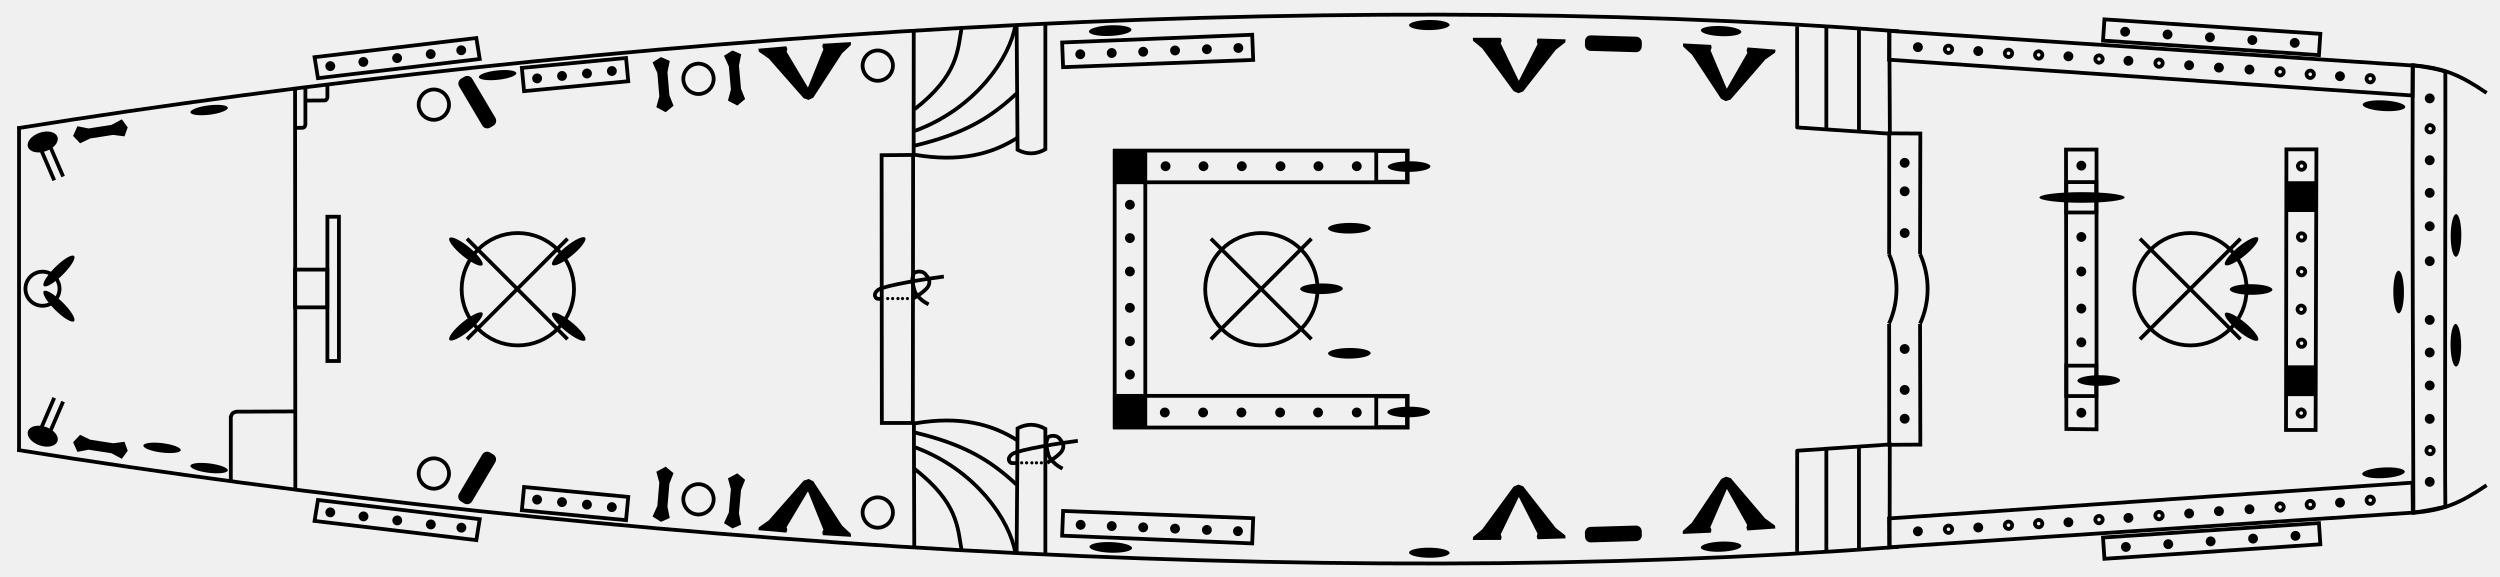
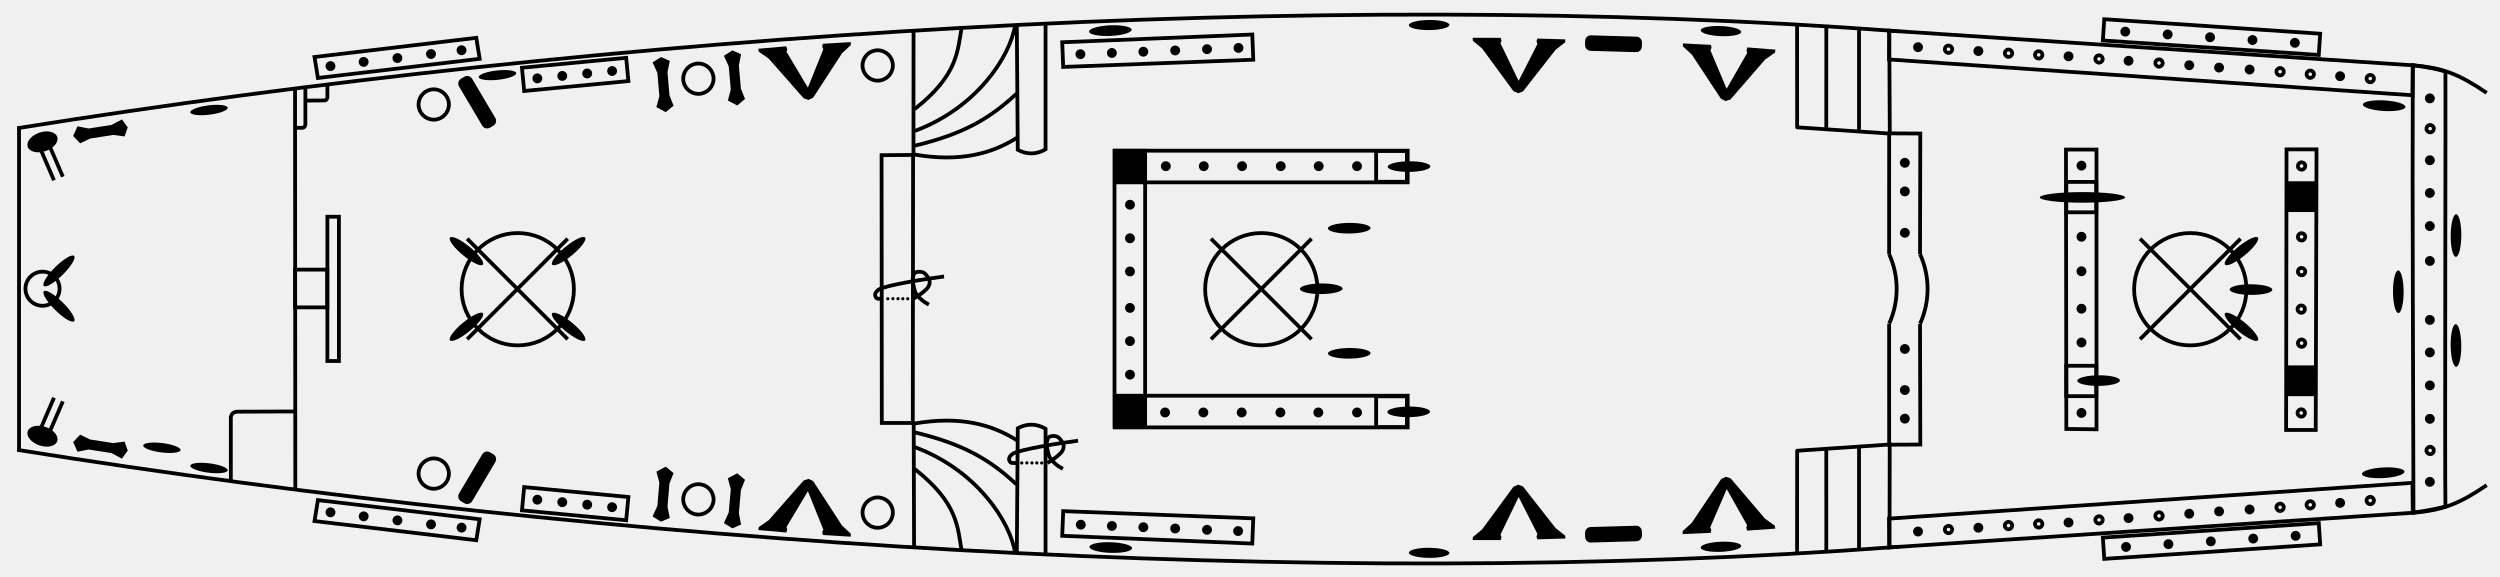
<svg xmlns="http://www.w3.org/2000/svg" xmlns:ns2="https://github.com/jolaf/rigging" xmlns:xlink="http://www.w3.org/1999/xlink" version="1.1" viewBox="1 -24 659 152">
  <defs>
-     <rect id="deckMask" x="277.3" y="-.809" width="220.7" height="146.6" fill="currentColor" />
+     <rect id="deckMask" x="277.27" y="-.809" width="220.71" height="146.64" fill="currentColor" />
    <g id="mastMask" stroke="currentColor">
-       <path d="m425.1 59.52 26.5 26.5z" />
-       <path d="m451.6 59.52-26.5 26.5z" />
-     </g>
-     <circle id="pipe" cx="160.9" cy="398.1" r="4" stroke="currentColor" />
+       <path d="m425.11 59.525 26.5 26.5z" />
+       <path d="m451.61 59.525-26.5 26.5z" />
+     </g>
+     <circle id="pipe" cx="160.87" cy="398.09" r="4" stroke="currentColor" />
    <g id="pin">
-       <circle transform="rotate(-8.297)" cx="567.5" cy="28.15" r="2.7" fill="#fff" fill-opacity="9.999e-5" />
-       <circle transform="rotate(-8.297)" cx="567.5" cy="28.15" r="1.3" fill="currentColor" />
-     </g>
-     <circle id="pinhole" transform="rotate(-8.297)" cx="607.2" cy="138.8" r=".974" fill="none" stroke="currentColor" />
-     <ellipse id="cleat" transform="rotate(89.51)" cx="3.721" cy="-575.4" rx="1.4" ry="5.615" fill="currentColor" />
-     <rect id="lcleat" x="396.5" y="72.32" width="4" height="15" ry="1.5" fill="currentColor" />
-     <path id="xcleat" transform="matrix(.8824 0 0 1.005 -152.6 -25.95)" d="m215.3 40.28-0.959-2.798v-6.102l0.959-2.893-2.499-1.196-2.652 1.196 1.162 2.893v6.102l-1.161 2.798 2.652 1.514z" fill="currentColor" />
-     <path id="kevel" d="m426.3 54.27-8.424-11.11-2.479-2.004-0.067-0.781 7.404-0.102 0.204 0.747-0.238 0.713 4.927 9.807 4.791-9.773-0.238-0.713 0.204-0.747 7.404 0.102-0.067 0.781-2.479 2.004-8.424 11.11-1.259 0.492z" fill="currentColor" />
-     <rect id="fist" transform="translate(-36.94 -367.6)" x="324.1" y="408.3" width="8.109" height="8.109" fill="currentColor" />
-     <g id="tackle" transform="matrix(-1 0 0 1 657.1 84.97)">
-       <ellipse transform="rotate(-18.75 -1132 -71.94)" cx="-74.06" cy="420.4" rx="4.104" ry="2.557" fill="currentColor" />
-       <path transform="translate(-36.94 -367.6)" d="m61.96 411.7 3.977 9.218" stroke="currentColor" />
-       <path transform="translate(-36.94 -367.6)" d="m59.62 412.7 3.977 9.218" stroke="currentColor" />
-     </g>
-     <g id="knot" transform="translate(380 -105.3)">
-       <path d="m298.7 455.2c-3.993 0.489-15.46 2.284-17.27 3.472-0.874 0.684-1.281 1.456-0.505 2.273 0.295 0.218 1.515 0.126 1.515 0.126" fill="none" stroke="currentColor" />
-       <path d="m290.6 461s1.792-1.092 2.589-1.768c0.499-0.424 1.088-0.913 1.357-1.421s0.393-0.888 0.316-1.452c-0.077-0.564-0.8-1.72-1.438-2.147-0.638-0.427-1.581-0.414-2.192-0.158-0.612 0.256-0.566 0.713-0.758 1.357s0.115 1.993 0.284 2.715 0.251 1.043 0.6 1.61 0.988 1.204 1.547 1.673 1.768 1.136 1.768 1.136" fill="none" stroke="currentColor" />
-       <circle cx="283.9" cy="461" r=".426" fill="currentColor" />
-       <circle cx="285.2" cy="461" r=".426" fill="currentColor" />
-       <circle cx="286.6" cy="461" r=".426" fill="currentColor" />
-       <circle cx="287.8" cy="461" r=".426" fill="currentColor" />
-       <circle cx="289.1" cy="461" r=".426" fill="currentColor" />
+       <circle transform="rotate(-8.2973)" cx="567.54" cy="28.152" r="2.7" fill="#fff" fill-opacity="9.999e-5" />
+       <circle transform="rotate(-8.2973)" cx="567.54" cy="28.152" r="1.3" fill="currentColor" />
+     </g>
+     <circle id="pinhole" transform="rotate(-8.2973)" cx="607.21" cy="138.78" r=".974" fill="none" stroke="currentColor" />
+     <ellipse id="cleat" transform="rotate(89.51)" cx="3.721" cy="-575.37" rx="1.4" ry="5.615" fill="currentColor" />
+     <rect id="lcleat" x="396.5" y="72.319" width="4" height="15" ry="1.5" fill="currentColor" />
+     <path id="xcleat" transform="matrix(.88236 0 0 1.0046 -152.59 -25.947)" d="m215.31 40.277-0.959-2.798v-6.102l0.959-2.893-2.499-1.196-2.652 1.196 1.162 2.893v6.102l-1.161 2.798 2.652 1.514z" fill="currentColor" />
+     <path id="kevel" d="m426.26 54.267-8.424-11.107-2.479-2.004-0.067-0.781 7.404-0.102 0.204 0.747-0.238 0.713 4.927 9.807 4.791-9.773-0.238-0.713 0.204-0.747 7.404 0.102-0.067 0.781-2.479 2.004-8.424 11.107-1.259 0.492z" fill="currentColor" />
+     <rect id="fist" transform="translate(-36.94 -367.63)" x="324.1" y="408.34" width="8.109" height="8.109" fill="currentColor" />
+     <g id="tackle" transform="matrix(-1 0 0 1 657.06 84.968)">
+       <ellipse transform="rotate(-18.749 -1131.9 -71.94)" cx="-74.057" cy="420.37" rx="4.104" ry="2.557" fill="currentColor" />
+       <path transform="translate(-36.94 -367.63)" d="m61.959 411.73 3.978 9.218" stroke="currentColor" />
+       <path transform="translate(-36.94 -367.63)" d="m59.623 412.68 3.978 9.218" stroke="currentColor" />
+     </g>
+     <g id="knot" transform="translate(380.03 -105.31)">
+       <path d="m298.72 455.17c-3.993 0.489-15.46 2.284-17.267 3.472-0.874 0.684-1.281 1.456-0.505 2.273 0.295 0.218 1.515 0.126 1.515 0.126" fill="none" stroke="currentColor" />
+       <path d="m290.64 461.04s1.792-1.092 2.588-1.768c0.499-0.424 1.088-0.913 1.357-1.421s0.393-0.888 0.316-1.452c-0.077-0.564-0.8-1.72-1.438-2.147-0.638-0.427-1.581-0.414-2.192-0.158-0.612 0.256-0.566 0.713-0.758 1.357s0.115 1.993 0.284 2.715 0.251 1.043 0.6 1.61 0.988 1.204 1.547 1.673 1.768 1.136 1.768 1.136" fill="none" stroke="currentColor" />
+       <circle cx="283.88" cy="461.04" r=".426" fill="currentColor" />
+       <circle cx="285.23" cy="461.01" r=".426" fill="currentColor" />
+       <circle cx="286.57" cy="461.03" r=".426" fill="currentColor" />
+       <circle cx="287.85" cy="461.03" r=".426" fill="currentColor" />
+       <circle cx="289.14" cy="461.04" r=".426" fill="currentColor" />
    </g>
  </defs>
  <g transform="translate(0 -20.6)">
    <g id="drawing">
-       <g id="portDrawing" transform="translate(-36.92 -367.6)" fill="none" stroke="currentColor">
-         <path d="m42.52 398c154.6-24.72 342.3-37.19 495.9-25.54m135.5 8.962c8.188 0.64 12.49 2.549 19.47 7.271" />
-         <path transform="rotate(3.862)" d="m559.8 335.4 138.3-0.186 0.451 7.89-138.3-0.12z" />
-         <rect transform="matrix(.9978 .06694 -.06659 .9978 0 0)" x="615.9" y="328.8" width="57.04" height="5.615" stroke-linecap="round" />
-         <rect class="filled" x="582.6" y="412.2" width="7.895" height="8.012" />
-         <path d="m535.9 431.2 0.013-31.85 8.206 0.049-0.072 31.8" />
-         <g transform="translate(15.04 366.5)">
-           <path d="m496.6 4.622 0.018 26.67 24.7 1.671" stroke-linejoin="round" />
-           <path d="m512.9 32.74v-27.13" />
-           <path d="m504.3 31.79 6e-3 -26.72" />
+       <g id="portDrawing" transform="translate(-36.919 -367.63)" fill="none" stroke="currentColor">
+         <path d="m42.518 398.02c154.59-24.72 342.25-37.19 495.89-25.536m135.53 8.963c8.188 0.64 12.488 2.55 19.468 7.271" />
+         <path class="rail" transform="rotate(3.8619)" d="m559.78 335.37 138.31-0.186 0.451 7.89-138.3-0.12z" />
+         <rect class="rail" transform="matrix(.99776 .066935 -.06659 .99778 0 0)" x="615.88" y="328.8" width="57.042" height="5.615" stroke-linecap="round" />
+         <rect class="solid" x="582.6" y="412.18" width="7.895" height="8.012" />
+         <path class="rail" d="m535.89 431.23 0.013-31.846 8.207 0.049-0.072 31.797" />
+         <g class="solid" transform="translate(15.038 366.5)">
+           <path d="m496.59 4.622 0.018 26.671 24.696 1.671" stroke-linejoin="round" />
+           <path d="m512.92 32.737v-27.13" />
+           <path d="m504.29 31.792 6e-3 -26.716" />
        </g>
-         <rect class="filled" x="400.7" y="404" width="8.109" height="8.109" />
-         <rect x="331.8" y="403.9" width="77.18" height="8.348" />
-         <path d="m317.9 375.4 50.1-2.045 0.262 6.643-50.11 1.907z" />
-         <path d="m305.9 370.6 0.253 33.08c2.441 1.306 4.882 1.261 7.324-0.126v-33.34" />
-         <path d="m279.1 405c11.72 2.006 20.15-0.133 26.9-4.419" />
-         <path d="m279 402.6c12.58-3.001 19.72-7.042 26.84-13.72" />
-         <path d="m279.1 398.7c16.01-5.945 25.1-19.22 26.52-28.11" />
-         <path d="m279 393c11.48-8.995 11.33-15.34 12.44-21.74" />
-         <use transform="translate(108.4 -16.6)" xlink:href="#pipe" />
-         <use transform="translate(61.14 -13.12)" xlink:href="#pipe" />
-         <rect transform="rotate(-5.435)" x="138.5" y="397" width="27.59" height="6.154" />
-         <rect transform="matrix(.9931 -.1177 .1597 .9872 0 0)" x="58.77" y="391.2" width="42.94" height="5.599" ry="0" />
+         <rect class="solid" x="400.67" y="404.03" width="8.109" height="8.109" />
+         <rect class="rail" x="331.8" y="403.95" width="77.184" height="8.348" />
+         <path class="rail" d="m317.92 375.37 50.101-2.045 0.262 6.643-50.107 1.907z" />
+         <g class="solid">
+           <path d="m305.95 370.64 0.253 33.082c2.441 1.306 4.882 1.261 7.324-0.126v-33.335" />
+           <path d="m279.05 404.98c11.722 2.006 20.149-0.133 26.895-4.419" />
+           <path d="m279.02 402.64c12.578-3.001 19.725-7.042 26.841-13.718" />
+           <path d="m279.05 398.75c16.006-5.946 25.097-19.221 26.516-28.111" />
+           <path d="m278.99 393.01c11.483-8.995 11.331-15.34 12.443-21.742" />
+         </g>
+         <use transform="translate(108.41 -16.604)" xlink:href="#pipe" />
+         <use transform="translate(61.144 -13.115)" xlink:href="#pipe" />
+         <rect class="rail" transform="rotate(-5.4351)" x="138.53" y="396.99" width="27.593" height="6.154" />
+         <rect class="rail" transform="matrix(.99305 -.11767 .15968 .98717 0 0)" x="58.768" y="391.19" width="42.94" height="5.599" ry="0" />
        <use transform="translate(-8.618 -6.316)" xlink:href="#pipe" />
      </g>
-       <use transform="matrix(1 0 0 -1 0 145.6)" xlink:href="#portDrawing" />
-       <path d="m645.6 15.45c-3.876-1.16-8.605-1.635-8.605-1.635-0.16 38.87 0.115 82.34 0.176 117.9 0 0 3.887-0.462 8.424-1.564-0.182-8.555 0.077-111.2 4e-3 -114.7z" fill="none" stroke="currentColor" />
-       <path d="m603.7 35.98h7.908l-0.217 73.96h-7.8z" fill="none" stroke="currentColor" />
-       <circle cx="578.4" cy="72.84" r="14.81" fill="none" stroke="currentColor" />
-       <path d="m545.6 36.03h8.047v73.74l-7.955-0.091z" fill="none" stroke="currentColor" />
-       <g transform="translate(-44.16 -367.6)" fill="none" stroke="currentColor">
-         <path d="m551.3 431.2c1.304 2.875 1.979 5.996 1.979 9.164 0 3.167-0.675 6.288-1.979 9.164" />
-         <path d="m543.1 431.2c1.304 2.875 1.979 5.996 1.979 9.164 0 3.167-0.675 6.288-1.979 9.164" />
-       </g>
-       <path d="m499.1 140.6 0.05-27.33m0.022-81.02-0.143-27.54" fill="none" stroke="currentColor" />
-       <circle cx="333.5" cy="72.84" r="14.81" fill="none" stroke="currentColor" />
-       <path d="m302.9 109.1h-8.075v-72.72h8.075z" fill="none" stroke="currentColor" />
-       <path d="m242 140.8-0.103-33.1m-0.06-69.96 0.024-33.48" fill="none" stroke="currentColor" />
-       <path d="m241.7 37.44-8.306 0.069c-4e-3 16.81 0.062 53.78 0.058 70.58h8.168c4e-3 -16.81 0.076-53.85 0.08-70.65z" fill="none" stroke="currentColor" />
-       <circle cx="137.5" cy="72.84" r="14.81" fill="none" stroke="currentColor" />
-       <rect x="87.3" y="53.73" width="3.041" height="38.03" fill="none" stroke="currentColor" />
-       <rect x="78.79" y="67.67" width="8.482" height="9.949" fill="none" stroke="currentColor" />
-       <path d="m87.3 19.03v3.28c-0.175 0.713-0.438 0.672-0.685 0.766l-5.025 0.035" fill="none" stroke="currentColor" />
-       <path d="m81.5 19.33v10.18c-0.175 0.713-0.438 0.672-0.685 0.766l-2.226 0.035" fill="none" stroke="currentColor" />
-       <path d="m78.85 125.8-0.072-106.2" fill="none" stroke="currentColor" />
-       <path d="m61.84 123.3v-16.81c0.389-1.278 0.973-1.205 1.523-1.374l15.25-0.062" fill="none" stroke="currentColor" />
-       <circle cx="12.2" cy="72.71" r="4.495" fill="none" stroke="currentColor" />
-       <path d="m6.016 115.7v-85.79" fill="none" stroke="currentColor" />
+       <use transform="matrix(1 0 0 -1 0 145.58)" xlink:href="#portDrawing" />
+       <path class="rail" d="m645.62 15.449c-3.876-1.16-8.604-1.635-8.604-1.635-0.16 38.87 0.115 82.335 0.176 117.9 0 0 3.887-0.461 8.424-1.564-0.182-8.555 0.077-111.18 4e-3 -114.71z" fill="none" stroke="currentColor" />
+       <path class="rail" d="m603.73 35.978h7.908l-0.217 73.963h-7.8z" fill="none" stroke="currentColor" />
+       <circle class="solid" cx="578.36" cy="72.838" r="14.805" fill="none" stroke="currentColor" />
+       <path class="rail" d="m545.59 36.028h8.047v73.736l-7.955-0.091z" fill="none" stroke="currentColor" />
+       <g class="solid" transform="translate(-44.16 -367.63)" fill="none" stroke="currentColor">
+         <path d="m551.29 431.23c1.304 2.876 1.979 5.997 1.979 9.164 0 3.167-0.675 6.288-1.979 9.164" />
+         <path d="m543.14 431.23c1.304 2.876 1.979 5.997 1.979 9.164 0 3.167-0.675 6.288-1.979 9.164" />
+       </g>
+       <path d="m499.08 140.58 0.05-27.332m0.022-81.024-0.143-27.537" fill="none" stroke="currentColor" />
+       <circle class="solid " cx="333.48" cy="72.838" r="14.805" fill="none" stroke="currentColor" />
+       <path class="rail" d="m302.86 109.06h-8.075v-72.72h8.075z" fill="none" stroke="currentColor" />
+       <path d="m241.95 140.83-0.103-33.102m-0.06-69.962 0.024-33.476" fill="none" stroke="currentColor" />
+       <path class="solid" d="m241.69 37.439-8.306 0.069c-4e-3 16.806 0.062 53.776 0.058 70.582h8.168c4e-3 -16.806 0.076-53.845 0.08-70.651z" fill="none" stroke="currentColor" />
+       <circle class="solid" cx="137.48" cy="72.838" r="14.805" fill="none" stroke="currentColor" />
+       <rect class="solid" x="87.298" y="53.73" width="3.041" height="38.031" fill="none" stroke="currentColor" />
+       <rect class="solid" x="78.789" y="67.672" width="8.482" height="9.949" fill="none" stroke="currentColor" />
+       <path class="solid" d="m87.296 19.031v3.28c-0.175 0.713-0.438 0.672-0.685 0.766l-5.025 0.035" fill="none" stroke="currentColor" />
+       <path class="solid" d="m81.496 19.331v10.18c-0.175 0.713-0.438 0.672-0.685 0.766l-2.225 0.035" fill="none" stroke="currentColor" />
+       <path d="m78.845 125.85-0.072-106.2" fill="none" stroke="currentColor" />
+       <path class="solid" d="m61.845 123.31v-16.814c0.389-1.278 0.973-1.205 1.523-1.374l15.251-0.062" fill="none" stroke="currentColor" />
+       <circle class="solid" cx="12.204" cy="72.707" r="4.495" fill="none" stroke="currentColor" />
+       <path d="m6.016 115.68v-85.785" fill="none" stroke="currentColor" />
    </g>
  </g>
  <g transform="translate(0 -20.6)" display="none">
    <g id="deckMasks" class="modeDependent which" fill="#fff">
-       <use class="deckMask" transform="matrix(.7178 0 0 1 299.4 0)" ns2:deck="fore" xlink:href="#deckMask" />
-       <use class="deckMask" transform="matrix(1.003 0 0 1 -.802 0)" ns2:deck="main" xlink:href="#deckMask" />
-       <use class="deckMask" transform="matrix(1.231 0 0 1 -335.9 0)" ns2:deck="stern" xlink:href="#deckMask" />
+       <use class="deckMask" transform="matrix(.71785 0 0 1 299.43 0)" ns2:deck="fore" xlink:href="#deckMask" />
+       <use class="deckMask" transform="matrix(1.0026 0 0 1 -.80202 0)" ns2:deck="main" xlink:href="#deckMask" />
+       <use class="deckMask" transform="matrix(1.2311 0 0 1 -335.88 0)" ns2:deck="stern" xlink:href="#deckMask" />
    </g>
  </g>
  <g transform="translate(0 -20.6)">
    <g id="mastMasks" class="modeDependent where" stroke="#f00">
      <use class="mastMask" transform="translate(140)" ns2:mast="fore" xlink:href="#mastMask" />
-       <use class="mastMask" transform="translate(-104.9)" ns2:mast="main" xlink:href="#mastMask" />
-       <use class="mastMask" transform="translate(-301)" ns2:mast="mizzen" xlink:href="#mastMask" />
+       <use class="mastMask" transform="translate(-104.89)" ns2:mast="main" xlink:href="#mastMask" />
+       <use class="mastMask" transform="translate(-300.97)" ns2:mast="mizzen" xlink:href="#mastMask" />
    </g>
  </g>
  <g transform="translate(0 -20.6)">
-     <g id="points" transform="translate(.0203 -7.142e-6)">
+     <g id="points" transform="translate(.020296 -7.1416e-6)">
      <g ns2:deck="fore" ns2:rail="behindFront" ns2:side="port">
-         <use transform="rotate(-89.1 642.3 -8.334)" xlink:href="#cleat" />
+         <use transform="rotate(-89.1 642.3 -8.3336)" xlink:href="#cleat" />
      </g>
      <g ns2:deck="fore" ns2:rail="behindFront" ns2:side="starboard">
-         <use transform="rotate(269.9 656.2 6.802)" xlink:href="#cleat" />
+         <use transform="rotate(269.9 656.23 6.8018)" xlink:href="#cleat" />
      </g>
      <g transform="translate(0 -1.125)" ns2:deck="fore" ns2:isAcross="true" ns2:rail="frontRail" ns2:side="port">
-         <use transform="translate(75.83 120.6)" xlink:href="#pin" />
-         <use transform="translate(75.83 111.4)" xlink:href="#pin" />
-         <use transform="translate(75.83 102.6)" xlink:href="#pin" />
-         <use transform="translate(75.83 94.01)" xlink:href="#pin" />
-         <use transform="translate(20.68 -18.06)" xlink:href="#pinhole" />
-         <use transform="translate(75.83 77.7)" xlink:href="#pin" />
-       </g>
-       <g transform="translate(.0003198 41.65)" ns2:deck="fore" ns2:isAcross="true" ns2:rail="frontRail" ns2:side="starboard">
-         <use transform="translate(75.83 93.32)" xlink:href="#pin" />
-         <use transform="translate(75.83 101.9)" xlink:href="#pin" />
-         <use transform="translate(75.83 110.6)" xlink:href="#pin" />
-         <use transform="translate(75.83 119.4)" xlink:href="#pin" />
-         <use transform="translate(20.68 23.99)" xlink:href="#pinhole" />
-         <use transform="translate(75.83 136)" xlink:href="#pin" />
-       </g>
-       <g transform="rotate(90 336.1 324.4)" ns2:deck="fore" ns2:rail="onDeckFront" ns2:side="center">
-         <use transform="rotate(.241 -6431 -116513)" xlink:href="#cleat" />
-       </g>
-       <g transform="rotate(-33.82 358.5 -866.8)" ns2:deck="fore" ns2:rail="onDeckFront" ns2:side="port">
-         <use transform="rotate(37.61 293.8 -704.8)" xlink:href="#cleat" />
-       </g>
-       <g transform="rotate(-3 2152 -10313)" ns2:deck="fore" ns2:rail="onDeckFront" ns2:side="starboard">
-         <use transform="rotate(.241 -6431 -116513)" xlink:href="#cleat" />
-       </g>
-       <g transform="rotate(3.868 821.9 -178.4)" ns2:deck="fore" ns2:rail="sideRail" ns2:side="port">
-         <use transform="translate(18.55 -19.6)" xlink:href="#pinhole" />
-         <use transform="translate(65.8 84.05)" xlink:href="#pin" />
-         <use transform="translate(2.688 -19.69)" xlink:href="#pinhole" />
-         <use transform="translate(-5.286 -19.81)" xlink:href="#pinhole" />
-         <use transform="translate(41.88 83.91)" xlink:href="#pin" />
-         <use transform="translate(33.81 83.94)" xlink:href="#pin" />
-         <use transform="translate(25.93 83.85)" xlink:href="#pin" />
-         <use transform="translate(-37.28 -19.94)" xlink:href="#pinhole" />
-         <use transform="translate(9.886 83.76)" xlink:href="#pin" />
-         <use transform="translate(-53.13 -19.94)" xlink:href="#pinhole" />
-         <use transform="translate(-5.975 83.65)" xlink:href="#pin" />
-         <use transform="translate(-69.08 -19.94)" xlink:href="#pinhole" />
-         <use transform="translate(-77.04 -19.84)" xlink:href="#pinhole" />
-         <use transform="translate(-29.78 83.87)" xlink:href="#pin" />
-         <use transform="translate(-92.89 -19.83)" xlink:href="#pinhole" />
-         <use transform="translate(-45.72 83.92)" xlink:href="#pin" />
-       </g>
-       <g transform="matrix(.9978 -.0666 -.0666 -.9978 -10.23 201.1)" ns2:deck="fore" ns2:rail="sideRail" ns2:side="starboard">
-         <use transform="translate(18.55 -19.6)" xlink:href="#pinhole" />
-         <use transform="translate(65.8 84.05)" xlink:href="#pin" />
-         <use transform="translate(2.688 -19.69)" xlink:href="#pinhole" />
-         <use transform="translate(-5.286 -19.81)" xlink:href="#pinhole" />
-         <use transform="translate(41.88 83.91)" xlink:href="#pin" />
-         <use transform="translate(33.81 83.94)" xlink:href="#pin" />
-         <use transform="translate(25.93 83.85)" xlink:href="#pin" />
-         <use transform="translate(-37.28 -19.94)" xlink:href="#pinhole" />
-         <use transform="translate(9.886 83.76)" xlink:href="#pin" />
-         <use transform="translate(-53.13 -19.94)" xlink:href="#pinhole" />
-         <use transform="translate(-5.975 83.65)" xlink:href="#pin" />
-         <use transform="translate(-69.08 -19.94)" xlink:href="#pinhole" />
-         <use transform="translate(-77.04 -19.84)" xlink:href="#pinhole" />
-         <use transform="translate(-29.78 83.87)" xlink:href="#pin" />
-         <use transform="translate(-92.89 -19.83)" xlink:href="#pinhole" />
-         <use transform="translate(-45.72 83.92)" xlink:href="#pin" />
-       </g>
-       <g transform="rotate(3.769 6407 -164.4)" ns2:deck="fore" ns2:rail="shroudsRail" ns2:side="port">
+         <use transform="translate(75.828 120.56)" xlink:href="#pin" />
+         <use transform="translate(75.828 111.36)" xlink:href="#pin" />
+         <use transform="translate(75.828 102.64)" xlink:href="#pin" />
+         <use transform="translate(75.828 94.008)" xlink:href="#pin" />
+         <use transform="translate(20.68 -18.062)" xlink:href="#pinhole" />
+         <use transform="translate(75.828 77.695)" xlink:href="#pin" />
+       </g>
+       <g transform="translate(.00031977 41.65)" ns2:deck="fore" ns2:isAcross="true" ns2:rail="frontRail" ns2:side="starboard">
+         <use transform="translate(75.828 93.321)" xlink:href="#pin" />
+         <use transform="translate(75.828 101.89)" xlink:href="#pin" />
+         <use transform="translate(75.828 110.59)" xlink:href="#pin" />
+         <use transform="translate(75.828 119.4)" xlink:href="#pin" />
+         <use transform="translate(20.68 23.994)" xlink:href="#pinhole" />
+         <use transform="translate(75.828 136.01)" xlink:href="#pin" />
+       </g>
+       <g transform="rotate(90 336.06 324.36)" ns2:deck="fore" ns2:rail="onDeckFront" ns2:side="center">
+         <use transform="rotate(.24102 -6431.2 -116513)" xlink:href="#cleat" />
+       </g>
+       <g transform="rotate(-33.825 358.49 -866.82)" ns2:deck="fore" ns2:rail="onDeckFront" ns2:side="port">
+         <use transform="rotate(37.611 293.77 -704.81)" xlink:href="#cleat" />
+       </g>
+       <g transform="rotate(-3 2151.7 -10313)" ns2:deck="fore" ns2:rail="onDeckFront" ns2:side="starboard">
+         <use transform="rotate(.24102 -6431.2 -116513)" xlink:href="#cleat" />
+       </g>
+       <g transform="rotate(3.8685 821.87 -178.44)" ns2:deck="fore" ns2:rail="sideRail" ns2:side="port">
+         <use transform="translate(18.549 -19.604)" xlink:href="#pinhole" />
+         <use transform="translate(65.802 84.05)" xlink:href="#pin" />
+         <use transform="translate(2.6879 -19.688)" xlink:href="#pinhole" />
+         <use transform="translate(-5.2859 -19.812)" xlink:href="#pinhole" />
+         <use transform="translate(41.878 83.909)" xlink:href="#pin" />
+         <use transform="translate(33.813 83.936)" xlink:href="#pin" />
+         <use transform="translate(25.93 83.851)" xlink:href="#pin" />
+         <use transform="translate(-37.278 -19.943)" xlink:href="#pinhole" />
+         <use transform="translate(9.886 83.763)" xlink:href="#pin" />
+         <use transform="translate(-53.128 -19.941)" xlink:href="#pinhole" />
+         <use transform="translate(-5.9745 83.648)" xlink:href="#pin" />
+         <use transform="translate(-69.076 -19.943)" xlink:href="#pinhole" />
+         <use transform="translate(-77.041 -19.841)" xlink:href="#pinhole" />
+         <use transform="translate(-29.782 83.871)" xlink:href="#pin" />
+         <use transform="translate(-92.891 -19.827)" xlink:href="#pinhole" />
+         <use transform="translate(-45.724 83.924)" xlink:href="#pin" />
+       </g>
+       <g transform="matrix(.99778 -.066596 -.066596 -.99778 -10.226 201.15)" ns2:deck="fore" ns2:rail="sideRail" ns2:side="starboard">
+         <use transform="translate(18.549 -19.604)" xlink:href="#pinhole" />
+         <use transform="translate(65.802 84.05)" xlink:href="#pin" />
+         <use transform="translate(2.6879 -19.688)" xlink:href="#pinhole" />
+         <use transform="translate(-5.2859 -19.812)" xlink:href="#pinhole" />
+         <use transform="translate(41.878 83.909)" xlink:href="#pin" />
+         <use transform="translate(33.813 83.936)" xlink:href="#pin" />
+         <use transform="translate(25.93 83.851)" xlink:href="#pin" />
+         <use transform="translate(-37.278 -19.943)" xlink:href="#pinhole" />
+         <use transform="translate(9.886 83.763)" xlink:href="#pin" />
+         <use transform="translate(-53.128 -19.941)" xlink:href="#pinhole" />
+         <use transform="translate(-5.9745 83.648)" xlink:href="#pin" />
+         <use transform="translate(-69.076 -19.943)" xlink:href="#pinhole" />
+         <use transform="translate(-77.041 -19.841)" xlink:href="#pinhole" />
+         <use transform="translate(-29.782 83.871)" xlink:href="#pin" />
+         <use transform="translate(-92.891 -19.827)" xlink:href="#pinhole" />
+         <use transform="translate(-45.724 83.924)" xlink:href="#pin" />
+       </g>
+       <g transform="rotate(3.7694 6406.6 -164.4)" ns2:deck="fore" ns2:rail="shroudsRail" ns2:side="port">
+         <use transform="translate(64.119 442.9)" xlink:href="#pin" />
+         <use transform="translate(52.919 442.9)" xlink:href="#pin" />
+         <use transform="translate(41.719 442.9)" xlink:href="#pin" />
+         <use transform="translate(30.519 442.9)" xlink:href="#pin" />
+         <use transform="translate(19.319 442.9)" xlink:href="#pin" />
+       </g>
+       <g transform="rotate(-3.7509 -3215 624.86)" ns2:deck="fore" ns2:rail="shroudsRail" ns2:side="starboard">
        <use transform="translate(64.12 442.9)" xlink:href="#pin" />
        <use transform="translate(52.92 442.9)" xlink:href="#pin" />
-         <use transform="translate(41.72 442.9)" xlink:href="#pin" />
-         <use transform="translate(30.52 442.9)" xlink:href="#pin" />
+         <use transform="translate(41.719 442.9)" xlink:href="#pin" />
+         <use transform="translate(30.519 442.9)" xlink:href="#pin" />
        <use transform="translate(19.32 442.9)" xlink:href="#pin" />
      </g>
-       <g transform="rotate(-3.751 -3215 624.9)" ns2:deck="fore" ns2:rail="shroudsRail" ns2:side="starboard">
-         <use transform="translate(64.12 442.9)" xlink:href="#pin" />
-         <use transform="translate(52.92 442.9)" xlink:href="#pin" />
-         <use transform="translate(41.72 442.9)" xlink:href="#pin" />
-         <use transform="translate(30.52 442.9)" xlink:href="#pin" />
-         <use transform="translate(19.32 442.9)" xlink:href="#pin" />
-       </g>
-       <g transform="translate(316.3 3.527)" ns2:deck="fore" ns2:rail="frontFists" ns2:side="port">
-         <use transform="translate(.1057 .1484)" xlink:href="#fist" />
-       </g>
-       <g transform="translate(316.2 -8)" ns2:deck="fore" ns2:rail="frontFists" ns2:side="starboard">
-         <use transform="translate(.1057 60.21)" xlink:href="#fist" />
-       </g>
-       <g transform="translate(.5268)">
-         <use transform="translate(-13.73 18.49)" xlink:href="#pinhole" />
-         <use transform="translate(-13.73 9.334)" xlink:href="#pinhole" />
-         <use transform="translate(-13.73 -9.338)" xlink:href="#pinhole" />
-       </g>
-       <g transform="translate(.5268)">
-         <use transform="translate(-13.82 28.39)" xlink:href="#pinhole" />
-         <use transform="translate(-13.73 37.35)" xlink:href="#pinhole" />
-         <use transform="translate(-13.82 55.76)" xlink:href="#pinhole" />
-       </g>
-       <g transform="rotate(-34.41 594.6 75.75)" ns2:deck="fore" ns2:rail="atMastFront" ns2:side="center">
-         <use transform="rotate(35.28 468.6 68.43)" xlink:href="#cleat" />
-       </g>
-       <g transform="translate(446.8 -2.641)" ns2:deck="fore" ns2:rail="atMastSide" ns2:side="port">
-         <use transform="matrix(.7669 -.6417 -.6417 -.7669 -297 433.8)" xlink:href="#cleat" />
-       </g>
-       <g transform="matrix(1 0 0 -1 446.8 148.2)" ns2:deck="fore" ns2:rail="atMastSide" ns2:side="starboard">
-         <use transform="matrix(.7669 -.6417 -.6417 -.7669 -297 433.8)" xlink:href="#cleat" />
-       </g>
-       <g transform="matrix(1.615 -.5899 1.18 .8075 -408.6 335.4)" ns2:deck="fore" ns2:rail="backPillars" ns2:side="port">
-         <use transform="rotate(216.6 574.4 28.16)" xlink:href="#cleat" />
-       </g>
-       <g transform="rotate(-37.95 559 98.5)" ns2:deck="fore" ns2:rail="backPillars" ns2:side="starboard">
-         <use transform="rotate(37.99 427.1 18.64)" xlink:href="#cleat" />
-       </g>
-       <g transform="translate(.1756)" ns2:deck="fore" ns2:isAcross="true" ns2:rail="behindMastRail" ns2:side="port">
-         <use transform="translate(-16.18 122.2)" xlink:href="#pin" />
-         <use transform="translate(-16.18 113.1)" xlink:href="#pin" />
-         <use transform="translate(-16.18 94.3)" xlink:href="#pin" />
-       </g>
-       <g transform="matrix(1 0 0 -1 .1759 145.3)" ns2:deck="fore" ns2:isAcross="true" ns2:rail="behindMastRail" ns2:side="starboard">
-         <use transform="translate(-16.18 121.4)" xlink:href="#pin" />
-         <use transform="translate(-16.18 112.5)" xlink:href="#pin" />
-         <use transform="translate(-16.18 93.93)" xlink:href="#pin" />
-       </g>
-       <g transform="translate(-7.226 -5.437)" ns2:deck="fore" ns2:isAcross="true" ns2:rail="backRail" ns2:side="port">
-         <use transform="translate(-55.34 117.5)" xlink:href="#pin" />
-         <use transform="translate(-55.34 106.5)" xlink:href="#pin" />
-         <use transform="translate(-55.34 99)" xlink:href="#pin" />
-       </g>
-       <g transform="translate(-7.226 46.92)" ns2:deck="fore" ns2:isAcross="true" ns2:rail="backRail" ns2:side="starboard">
-         <use transform="translate(-55.34 95.71)" xlink:href="#pin" />
-         <use transform="translate(-55.34 106.5)" xlink:href="#pin" />
-         <use transform="translate(-55.34 114.1)" xlink:href="#pin" />
+       <g transform="translate(316.26 3.5265)" ns2:deck="fore" ns2:rail="frontFists" ns2:side="port">
+         <use transform="translate(.10571 .14837)" xlink:href="#fist" />
+       </g>
+       <g transform="translate(316.17 -8)" ns2:deck="fore" ns2:rail="frontFists" ns2:side="starboard">
+         <use transform="translate(.10571 60.211)" xlink:href="#fist" />
+       </g>
+       <g transform="translate(.52682)">
+         <use transform="translate(-13.733 18.494)" xlink:href="#pinhole" />
+         <use transform="translate(-13.733 9.3337)" xlink:href="#pinhole" />
+         <use transform="translate(-13.733 -9.3384)" xlink:href="#pinhole" />
+       </g>
+       <g transform="translate(.52682)">
+         <use transform="translate(-13.818 28.386)" xlink:href="#pinhole" />
+         <use transform="translate(-13.729 37.354)" xlink:href="#pinhole" />
+         <use transform="translate(-13.823 55.758)" xlink:href="#pinhole" />
+       </g>
+       <g transform="rotate(-34.407 594.6 75.75)" ns2:deck="fore" ns2:rail="atMastFront" ns2:side="center">
+         <use transform="rotate(35.279 468.56 68.433)" xlink:href="#cleat" />
+       </g>
+       <g transform="translate(446.79 -2.6413)" ns2:deck="fore" ns2:rail="atMastSide" ns2:side="port">
+         <use transform="matrix(.76693 -.64173 -.64173 -.76693 -297.01 433.75)" xlink:href="#cleat" />
+       </g>
+       <g transform="matrix(1 0 0 -1 446.79 148.18)" ns2:deck="fore" ns2:rail="atMastSide" ns2:side="starboard">
+         <use transform="matrix(.76693 -.64173 -.64173 -.76693 -297.01 433.75)" xlink:href="#cleat" />
+       </g>
+       <g transform="matrix(1.6149 -.58991 1.1798 .80747 -408.62 335.41)" ns2:deck="fore" ns2:rail="backPillars" ns2:side="port">
+         <use transform="rotate(216.58 574.43 28.158)" xlink:href="#cleat" />
+       </g>
+       <g transform="rotate(-37.954 558.99 98.502)" ns2:deck="fore" ns2:rail="backPillars" ns2:side="starboard">
+         <use transform="rotate(37.993 427.07 18.637)" xlink:href="#cleat" />
+       </g>
+       <g transform="translate(.17561)" ns2:deck="fore" ns2:isAcross="true" ns2:rail="behindMastRail" ns2:side="port">
+         <use transform="translate(-16.181 122.15)" xlink:href="#pin" />
+         <use transform="translate(-16.181 113.05)" xlink:href="#pin" />
+         <use transform="translate(-16.181 94.303)" xlink:href="#pin" />
+       </g>
+       <g transform="matrix(1 0 0 -1 .17595 145.33)" ns2:deck="fore" ns2:isAcross="true" ns2:rail="behindMastRail" ns2:side="starboard">
+         <use transform="translate(-16.181 121.4)" xlink:href="#pin" />
+         <use transform="translate(-16.181 112.49)" xlink:href="#pin" />
+         <use transform="translate(-16.181 93.928)" xlink:href="#pin" />
+       </g>
+       <g transform="translate(-7.2256 -5.4374)" ns2:deck="fore" ns2:isAcross="true" ns2:rail="backRail" ns2:side="port">
+         <use transform="translate(-55.34 117.45)" xlink:href="#pin" />
+         <use transform="translate(-55.34 106.54)" xlink:href="#pin" />
+         <use transform="translate(-55.34 98.995)" xlink:href="#pin" />
+       </g>
+       <g transform="translate(-7.2256 46.919)" ns2:deck="fore" ns2:isAcross="true" ns2:rail="backRail" ns2:side="starboard">
+         <use transform="translate(-55.34 95.715)" xlink:href="#pin" />
+         <use transform="translate(-55.34 106.54)" xlink:href="#pin" />
+         <use transform="translate(-55.34 114.08)" xlink:href="#pin" />
      </g>
      <g ns2:deck="main" ns2:rail="bulwark" ns2:side="port">
-         <use transform="rotate(3.768 921.3 469.4)" xlink:href="#kevel" />
-         <use transform="matrix(.9504 .048 -.048 .9504 -92.27 -21.68)" xlink:href="#cleat" />
-         <use transform="matrix(-.02688 1.022 -.9988 -.02913 516.7 -396.8)" xlink:href="#lcleat" />
-         <use transform="rotate(.9 2555 -1639)" xlink:href="#kevel" />
-         <use transform="matrix(.9507 0 0 .9507 -169.3 4.341)" xlink:href="#cleat" />
-       </g>
-       <g transform="matrix(1 0 0 -1 0 145.5)" ns2:deck="main" ns2:rail="bulwark" ns2:side="starboard">
-         <use transform="rotate(3.268 994.6 536.5)" xlink:href="#kevel" />
-         <use transform="matrix(.9504 .048 -.048 .9504 -92.27 -21.68)" xlink:href="#cleat" />
-         <use transform="matrix(-.02688 1.022 -.9988 -.02913 516.7 -396.8)" xlink:href="#lcleat" />
-         <use transform="rotate(.9 2555 -1639)" xlink:href="#kevel" />
-         <use transform="matrix(.9507 0 0 .9507 -169.3 4.341)" xlink:href="#cleat" />
-       </g>
-       <g transform="translate(.3999 -4.5)" ns2:deck="main" ns2:rail="frontPillars" ns2:side="port">
-         <use transform="translate(-203.4 46.21)" xlink:href="#cleat" />
-       </g>
-       <g transform="translate(.2999 4.2)" ns2:deck="main" ns2:rail="frontPillars" ns2:side="starboard">
-         <use transform="translate(-203.4 102.2)" xlink:href="#cleat" />
-       </g>
-       <g transform="translate(-10.64 4.6)" ns2:deck="main" ns2:rail="onDeckFront" ns2:side="port">
-         <use transform="translate(-208.1 53.36)" xlink:href="#cleat" />
-       </g>
-       <g transform="translate(-10.64 -3.8)" ns2:deck="main" ns2:rail="onDeckFront" ns2:side="starboard">
-         <use transform="translate(-208.1 94.73)" xlink:href="#cleat" />
-       </g>
-       <g transform="rotate(90 350.5 71.53)" ns2:deck="main" ns2:rail="atMastFront" ns2:side="center">
-         <use transform="rotate(90 426.6 -76.11)" xlink:href="#cleat" />
-       </g>
-       <g transform="translate(7.6 -4.4)" ns2:deck="main" ns2:rail="sideMastRail" ns2:side="port">
-         <use transform="translate(-214.6 98.85)" xlink:href="#pin" />
-         <use transform="translate(-224.7 98.85)" xlink:href="#pin" />
-         <use transform="translate(-234.7 98.85)" xlink:href="#pin" />
-         <use transform="translate(-244.9 98.85)" xlink:href="#pin" />
-         <use transform="translate(-255 98.85)" xlink:href="#pin" />
-         <use transform="translate(-265 98.85)" xlink:href="#pin" />
-       </g>
-       <g transform="translate(7.5 60.52)" ns2:deck="main" ns2:rail="sideMastRail" ns2:side="starboard">
-         <use transform="translate(-214.5 98.85)" xlink:href="#pin" />
-         <use transform="translate(-224.7 98.85)" xlink:href="#pin" />
-         <use transform="translate(-234.7 98.85)" xlink:href="#pin" />
-         <use transform="translate(-244.9 98.85)" xlink:href="#pin" />
-         <use transform="translate(-255 98.85)" xlink:href="#pin" />
-         <use transform="translate(-265.1 98.85)" xlink:href="#pin" />
-       </g>
-       <g transform="rotate(-2.277 278.9 10.61)" ns2:deck="main" ns2:rail="sideRail" ns2:side="port">
+         <use transform="rotate(3.7685 921.3 469.44)" xlink:href="#kevel" />
+         <use transform="matrix(.95039 .048001 -.048001 .95039 -92.271 -21.679)" xlink:href="#cleat" />
+         <use transform="matrix(-.026878 1.022 -.99883 -.029126 516.74 -396.81)" xlink:href="#lcleat" />
+         <use transform="rotate(.9 2554.8 -1639.3)" xlink:href="#kevel" />
+         <use transform="matrix(.95074 0 0 .95074 -169.34 4.3414)" xlink:href="#cleat" />
+       </g>
+       <g transform="matrix(1 0 0 -1 0 145.53)" ns2:deck="main" ns2:rail="bulwark" ns2:side="starboard">
+         <use transform="rotate(3.2685 994.63 536.46)" xlink:href="#kevel" />
+         <use transform="matrix(.95039 .048001 -.048001 .95039 -92.271 -21.679)" xlink:href="#cleat" />
+         <use transform="matrix(-.026878 1.022 -.99883 -.029126 516.74 -396.81)" xlink:href="#lcleat" />
+         <use transform="rotate(.9 2554.8 -1639.3)" xlink:href="#kevel" />
+         <use transform="matrix(.95074 0 0 .95074 -169.34 4.3414)" xlink:href="#cleat" />
+       </g>
+       <g transform="translate(.39986 -4.5002)" ns2:deck="main" ns2:rail="frontPillars" ns2:side="port">
+         <use transform="translate(-203.38 46.215)" xlink:href="#cleat" />
+       </g>
+       <g transform="translate(.29986 4.1998)" ns2:deck="main" ns2:rail="frontPillars" ns2:side="starboard">
+         <use transform="translate(-203.38 102.16)" xlink:href="#cleat" />
+       </g>
+       <g transform="translate(-10.636 4.6)" ns2:deck="main" ns2:rail="onDeckFront" ns2:side="port">
+         <use transform="translate(-208.11 53.358)" xlink:href="#cleat" />
+       </g>
+       <g transform="translate(-10.636 -3.7997)" ns2:deck="main" ns2:rail="onDeckFront" ns2:side="starboard">
+         <use transform="translate(-208.11 94.732)" xlink:href="#cleat" />
+       </g>
+       <g transform="rotate(90 350.45 71.529)" ns2:deck="main" ns2:rail="atMastFront" ns2:side="center">
+         <use transform="rotate(90 426.55 -76.111)" xlink:href="#cleat" />
+       </g>
+       <g transform="translate(7.6 -4.3997)" ns2:deck="main" ns2:rail="sideMastRail" ns2:side="port">
+         <use transform="translate(-214.57 98.845)" xlink:href="#pin" />
+         <use transform="translate(-224.67 98.845)" xlink:href="#pin" />
+         <use transform="translate(-234.67 98.845)" xlink:href="#pin" />
+         <use transform="translate(-244.87 98.845)" xlink:href="#pin" />
+         <use transform="translate(-254.97 98.845)" xlink:href="#pin" />
+         <use transform="translate(-264.97 98.845)" xlink:href="#pin" />
+       </g>
+       <g transform="translate(7.5003 60.525)" ns2:deck="main" ns2:rail="sideMastRail" ns2:side="starboard">
+         <use transform="translate(-214.47 98.846)" xlink:href="#pin" />
+         <use transform="translate(-224.67 98.846)" xlink:href="#pin" />
+         <use transform="translate(-234.67 98.846)" xlink:href="#pin" />
+         <use transform="translate(-244.87 98.846)" xlink:href="#pin" />
+         <use transform="translate(-254.97 98.846)" xlink:href="#pin" />
+         <use transform="translate(-265.07 98.846)" xlink:href="#pin" />
+       </g>
+       <g transform="rotate(-2.2774 278.92 10.612)" ns2:deck="main" ns2:rail="sideRail" ns2:side="port">
        <use transform="translate(8.301)" xlink:href="#use1175" />
        <use id="use1175" transform="translate(8.4)" xlink:href="#use1173" />
        <use id="use1173" transform="translate(8.399)" xlink:href="#use1171" />
        <use id="use1171" transform="translate(8.301)" xlink:href="#use1169" />
        <use id="use1169" transform="translate(8.3)" xlink:href="#use1167" />
-         <use id="use1167" transform="translate(-279.9 65.21)" xlink:href="#pin" />
-       </g>
-       <g transform="rotate(2.321 -2769 73.46)" ns2:deck="main" ns2:rail="sideRail" ns2:side="starboard">
+         <use id="use1167" transform="translate(-279.9 65.206)" xlink:href="#pin" />
+       </g>
+       <g transform="rotate(2.3206 -2769 73.46)" ns2:deck="main" ns2:rail="sideRail" ns2:side="starboard">
        <use transform="translate(8.201)" xlink:href="#use1188" />
        <use id="use1188" transform="translate(8.4)" xlink:href="#use1186" />
        <use id="use1186" transform="translate(8.399)" xlink:href="#use1184" />
        <use id="use1184" transform="translate(8.301)" xlink:href="#use1182" />
        <use id="use1182" transform="translate(8.2)" xlink:href="#use1180" />
-         <use id="use1180" transform="translate(-279.8 65.21)" xlink:href="#pin" />
-       </g>
-       <g transform="rotate(.2 349.3 -2298)" ns2:deck="main" ns2:rail="aboveRail" ns2:side="port">
-         <use transform="rotate(-2.287 590.2 6859)" xlink:href="#cleat" />
-       </g>
-       <g transform="rotate(2.4 287.9 -141.8)" ns2:deck="main" ns2:rail="aboveRail" ns2:side="starboard">
-         <use transform="translate(-269.8 141.6)" xlink:href="#cleat" />
-       </g>
-       <g transform="translate(7.6 -4.3)" ns2:deck="main" ns2:rail="backFists" ns2:side="port">
-         <use transform="translate(.1057 .1484)" xlink:href="#fist" />
-       </g>
-       <g transform="translate(7.6 .08783)" ns2:deck="main" ns2:rail="backFists" ns2:side="starboard">
-         <use transform="translate(.1057 60.21)" xlink:href="#fist" />
-       </g>
-       <g transform="translate(7.5 -.8001)" ns2:deck="main" ns2:isAcross="true" ns2:rail="behindMastRail" ns2:side="port">
-         <use transform="translate(-274.3 123)" xlink:href="#pin" />
-         <use transform="translate(-274.3 114.2)" xlink:href="#pin" />
-         <use transform="translate(-274.3 105.4)" xlink:href="#pin" />
-       </g>
-       <g transform="matrix(1 0 0 -1 7.5 146.7)" ns2:deck="main" ns2:isAcross="true" ns2:rail="behindMastRail" ns2:side="starboard">
-         <use transform="translate(-274.3 123)" xlink:href="#pin" />
-         <use transform="translate(-274.3 114.2)" xlink:href="#pin" />
-         <use transform="translate(-274.3 105.4)" xlink:href="#pin" />
-       </g>
-       <g transform="translate(-13.51 -342.5)" ns2:deck="stern" ns2:rail="aboveLadder" ns2:side="starboard">
-         <use transform="translate(-380.1 105.4)" xlink:href="#knot" />
-       </g>
-       <g transform="translate(-48.82 -385.8)" ns2:deck="stern" ns2:rail="atFront" ns2:side="center">
-         <use transform="translate(-380.1 105.4)" xlink:href="#knot" />
+         <use id="use1180" transform="translate(-279.8 65.206)" xlink:href="#pin" />
+       </g>
+       <g transform="rotate(.2 349.3 -2298.3)" ns2:deck="main" ns2:rail="aboveRail" ns2:side="port">
+         <use transform="rotate(-2.2866 590.16 6858.6)" xlink:href="#cleat" />
+       </g>
+       <g transform="rotate(2.4004 287.9 -141.82)" ns2:deck="main" ns2:rail="aboveRail" ns2:side="starboard">
+         <use transform="translate(-269.77 141.64)" xlink:href="#cleat" />
+       </g>
+       <g transform="translate(7.6003 -4.2999)" ns2:deck="main" ns2:rail="backFists" ns2:side="port">
+         <use transform="translate(.10571 .14837)" xlink:href="#fist" />
+       </g>
+       <g transform="translate(7.6003 .08783)" ns2:deck="main" ns2:rail="backFists" ns2:side="starboard">
+         <use transform="translate(.10571 60.211)" xlink:href="#fist" />
+       </g>
+       <g transform="translate(7.5003 -.80013)" ns2:deck="main" ns2:isAcross="true" ns2:rail="behindMastRail" ns2:side="port">
+         <use transform="translate(-274.32 123)" xlink:href="#pin" />
+         <use transform="translate(-274.32 114.25)" xlink:href="#pin" />
+         <use transform="translate(-274.32 105.41)" xlink:href="#pin" />
+       </g>
+       <g transform="matrix(1 0 0 -1 7.5003 146.72)" ns2:deck="main" ns2:isAcross="true" ns2:rail="behindMastRail" ns2:side="starboard">
+         <use transform="translate(-274.32 123)" xlink:href="#pin" />
+         <use transform="translate(-274.32 114.25)" xlink:href="#pin" />
+         <use transform="translate(-274.32 105.41)" xlink:href="#pin" />
+       </g>
+       <g transform="translate(-13.508 -342.53)" ns2:deck="stern" ns2:rail="aboveLadder" ns2:side="starboard">
+         <use transform="translate(-380.09 105.44)" xlink:href="#knot" />
+       </g>
+       <g transform="translate(-48.824 -385.82)" ns2:deck="stern" ns2:rail="atFront" ns2:side="center">
+         <use transform="translate(-380.09 105.44)" xlink:href="#knot" />
      </g>
      <g ns2:deck="stern" ns2:rail="bulwark" ns2:side="port">
-         <use transform="rotate(-4.173 -116.4 2968)" xlink:href="#kevel" />
-         <use transform="rotate(-5.038 210.4 -1800)" xlink:href="#xcleat" />
-         <use transform="rotate(-4.838 225.6 -1651)" xlink:href="#xcleat" />
-         <use transform="matrix(.8798 -.08678 .08678 .8798 -374 67.39)" xlink:href="#cleat" />
-         <use transform="rotate(-30.64 159.9 547.6)" xlink:href="#lcleat" />
-       </g>
-       <g transform="matrix(1 0 0 -1 0 145.8)" ns2:deck="stern" ns2:rail="bulwark" ns2:side="starboard">
-         <use transform="rotate(-4.173 -116.4 2968)" xlink:href="#kevel" />
-         <use transform="rotate(-5.038 210.4 -1800)" xlink:href="#xcleat" />
-         <use transform="rotate(-4.838 225.6 -1651)" xlink:href="#xcleat" />
-         <use transform="rotate(-30.64 159.3 547.5)" xlink:href="#lcleat" />
-       </g>
-       <g transform="rotate(-.9 158.3 1534)" ns2:deck="stern" ns2:rail="sideRail" ns2:side="port">
-         <use id="use1142" transform="translate(-379.5 69.61)" xlink:href="#pin" />
-         <use transform="translate(6.583 -.5447)" xlink:href="#use1146" />
-         <use id="use1146" transform="translate(6.577 -.5447)" xlink:href="#use1144" />
-         <use id="use1144" transform="translate(-19.73 1.634)" xlink:href="#use1142" />
-       </g>
-       <g transform="matrix(.9998 .01745 .01745 -.9998 -24 142.6)" ns2:deck="stern" ns2:rail="sideRail" ns2:side="starboard">
-         <use id="use1154" transform="translate(-379.6 69.61)" xlink:href="#pin" />
-         <use id="use1156" transform="translate(-6.572 .5447)" xlink:href="#use1154" />
-         <use id="use1158" transform="translate(-6.583 .5447)" xlink:href="#use1156" />
-         <use transform="translate(-6.577 .5447)" xlink:href="#use1158" />
-       </g>
-       <g transform="translate(5.84 -2.641)" ns2:deck="stern" ns2:rail="atMast" ns2:side="port">
-         <use transform="rotate(219.9 358.8 115.2)" xlink:href="#cleat" />
-         <use transform="matrix(.7669 -.6417 -.6417 -.7669 -297 433.8)" xlink:href="#cleat" />
-       </g>
-       <g transform="matrix(1 0 0 -1 5.84 148.2)" ns2:deck="stern" ns2:rail="atMast" ns2:side="starboard">
-         <use transform="rotate(219.9 358.8 115.2)" xlink:href="#cleat" />
-         <use transform="matrix(.7669 -.6417 -.6417 -.7669 -297 433.8)" xlink:href="#cleat" />
-       </g>
-       <g transform="rotate(-.7 178.1 2205)" ns2:deck="stern" ns2:rail="shroudsRail" ns2:side="port">
+         <use transform="rotate(-4.1732 -116.35 2967.6)" xlink:href="#kevel" />
+         <use transform="rotate(-5.0377 210.39 -1799.7)" xlink:href="#xcleat" />
+         <use transform="rotate(-4.8377 225.62 -1651.1)" xlink:href="#xcleat" />
+         <use transform="matrix(.8798 -.086775 .086775 .8798 -374 67.391)" xlink:href="#cleat" />
+         <use transform="rotate(-30.64 159.92 547.65)" xlink:href="#lcleat" />
+       </g>
+       <g transform="matrix(1 0 0 -1 0 145.77)" ns2:deck="stern" ns2:rail="bulwark" ns2:side="starboard">
+         <use transform="rotate(-4.1732 -116.35 2967.6)" xlink:href="#kevel" />
+         <use transform="rotate(-5.0377 210.39 -1799.7)" xlink:href="#xcleat" />
+         <use transform="rotate(-4.8377 225.62 -1651.1)" xlink:href="#xcleat" />
+         <use transform="rotate(-30.64 159.35 547.49)" xlink:href="#lcleat" />
+       </g>
+       <g transform="rotate(-.9 158.26 1533.8)" ns2:deck="stern" ns2:rail="sideRail" ns2:side="port">
+         <use id="use1142" transform="translate(-379.48 69.612)" xlink:href="#pin" />
+         <use transform="translate(6.5831 -.54469)" xlink:href="#use1146" />
+         <use id="use1146" transform="translate(6.5775 -.54469)" xlink:href="#use1144" />
+         <use id="use1144" transform="translate(-19.732 1.6341)" xlink:href="#use1142" />
+       </g>
+       <g transform="matrix(.99985 .017452 .017452 -.99985 -23.997 142.61)" ns2:deck="stern" ns2:rail="sideRail" ns2:side="starboard">
+         <use id="use1154" transform="translate(-379.58 69.612)" xlink:href="#pin" />
+         <use id="use1156" transform="translate(-6.5719 .54469)" xlink:href="#use1154" />
+         <use id="use1158" transform="translate(-6.5831 .54469)" xlink:href="#use1156" />
+         <use transform="translate(-6.5775 .54469)" xlink:href="#use1158" />
+       </g>
+       <g transform="translate(5.8397 -2.6413)" ns2:deck="stern" ns2:rail="atMast" ns2:side="port">
+         <use transform="rotate(219.92 358.84 115.16)" xlink:href="#cleat" />
+         <use transform="matrix(.76693 -.64173 -.64173 -.76693 -297.01 433.75)" xlink:href="#cleat" />
+       </g>
+       <g transform="matrix(1 0 0 -1 5.8397 148.18)" ns2:deck="stern" ns2:rail="atMast" ns2:side="starboard">
+         <use transform="rotate(219.92 358.84 115.16)" xlink:href="#cleat" />
+         <use transform="matrix(.76693 -.64173 -.64173 -.76693 -297.01 433.75)" xlink:href="#cleat" />
+       </g>
+       <g transform="rotate(-.7 178.06 2205.2)" ns2:deck="stern" ns2:rail="shroudsRail" ns2:side="port">
        <use id="use1121" transform="translate(8.064 -.903)" xlink:href="#use1119" />
-         <use id="use1119" transform="translate(-424.3 64.28)" xlink:href="#pin" />
-         <use id="use1123" transform="translate(-16.93 1.854)" xlink:href="#use1121" />
+         <use id="use1119" transform="translate(-424.26 64.275)" xlink:href="#pin" />
+         <use id="use1123" transform="translate(-16.927 1.854)" xlink:href="#use1121" />
        <use transform="translate(-8.912 .902)" xlink:href="#use1123" />
-         <use transform="translate(-450.8 67.13)" xlink:href="#pin" />
-       </g>
-       <g transform="matrix(.9999 .01222 .01222 -.9999 -26.93 143.9)" ns2:deck="stern" ns2:rail="shroudsRail" ns2:side="starboard">
+         <use transform="translate(-450.79 67.13)" xlink:href="#pin" />
+       </g>
+       <g transform="matrix(.99993 .012217 .012217 -.99993 -26.935 143.88)" ns2:deck="stern" ns2:rail="shroudsRail" ns2:side="starboard">
        <use transform="translate(8.064 -.751)" xlink:href="#use1133" />
        <use id="use1133" transform="translate(8.863 -.953)" xlink:href="#use1131" />
        <use id="use1131" transform="translate(8.912 -.952)" xlink:href="#use1129" />
        <use id="use1129" transform="translate(8.763 -.953)" xlink:href="#use1127" />
-         <use id="use1127" transform="translate(-450.8 67.68)" xlink:href="#pin" />
-       </g>
-       <g transform="translate(.4967)" ns2:deck="stern" ns2:rail="poopBulwark" ns2:side="port">
-         <use transform="matrix(.8782 -.1021 .1021 .8782 -449.6 85.41)" xlink:href="#cleat" />
-         <use transform="rotate(81.14 17.9 15.23)" xlink:href="#xcleat" />
-         <use transform="matrix(1 0 0 -1 -617.3 173.2)" xlink:href="#tackle" />
-       </g>
-       <g transform="matrix(1 0 0 -1 .4967 145.6)" ns2:deck="stern" ns2:rail="poopBulwark" ns2:side="starboard">
-         <use transform="matrix(.8782 -.1021 .1021 .8782 -449.6 85.41)" xlink:href="#cleat" />
-         <use transform="matrix(.8782 -.1021 .1021 .8782 -462 90.75)" xlink:href="#cleat" />
-         <use transform="rotate(81.14 17.9 15.23)" xlink:href="#xcleat" />
-         <use transform="matrix(1 0 0 -1 -617.3 173.2)" xlink:href="#tackle" />
-       </g>
-       <g transform="rotate(-44.19 53.03 59.23)" ns2:deck="stern" ns2:ignoreDeck="true" ns2:rail="poopFlagstaff" ns2:side="port">
-         <use transform="translate(-554.7 41.29)" xlink:href="#cleat" />
-       </g>
-       <g transform="matrix(.7171 .697 .697 -.7171 -26.28 91.62)" ns2:deck="stern" ns2:ignoreDeck="true" ns2:rail="poopFlagstaff" ns2:side="starboard">
-         <use transform="translate(-554.7 41.29)" xlink:href="#cleat" />
+         <use id="use1127" transform="translate(-450.79 67.68)" xlink:href="#pin" />
+       </g>
+       <g transform="translate(.49669)" ns2:deck="stern" ns2:rail="poopBulwark" ns2:side="port">
+         <use transform="matrix(.87815 -.10212 .10212 .87815 -449.57 85.412)" xlink:href="#cleat" />
+         <use transform="rotate(81.139 17.895 15.233)" xlink:href="#xcleat" />
+         <use transform="matrix(1 0 0 -1 -617.33 173.19)" xlink:href="#tackle" />
+       </g>
+       <g transform="matrix(1 0 0 -1 .49669 145.57)" ns2:deck="stern" ns2:rail="poopBulwark" ns2:side="starboard">
+         <use transform="matrix(.87815 -.10212 .10212 .87815 -449.57 85.412)" xlink:href="#cleat" />
+         <use transform="matrix(.87815 -.10212 .10212 .87815 -461.99 90.755)" xlink:href="#cleat" />
+         <use transform="rotate(81.139 17.895 15.233)" xlink:href="#xcleat" />
+         <use transform="matrix(1 0 0 -1 -617.33 173.19)" xlink:href="#tackle" />
+       </g>
+       <g transform="rotate(-44.188 53.027 59.232)" ns2:deck="stern" ns2:ignoreDeck="true" ns2:rail="poopFlagstaff" ns2:side="port">
+         <use transform="translate(-554.65 41.288)" xlink:href="#cleat" />
+       </g>
+       <g transform="matrix(.71706 .69702 .69702 -.71706 -26.282 91.623)" ns2:deck="stern" ns2:ignoreDeck="true" ns2:rail="poopFlagstaff" ns2:side="starboard">
+         <use transform="translate(-554.65 41.288)" xlink:href="#cleat" />
      </g>
    </g>
  </g>
</svg>
